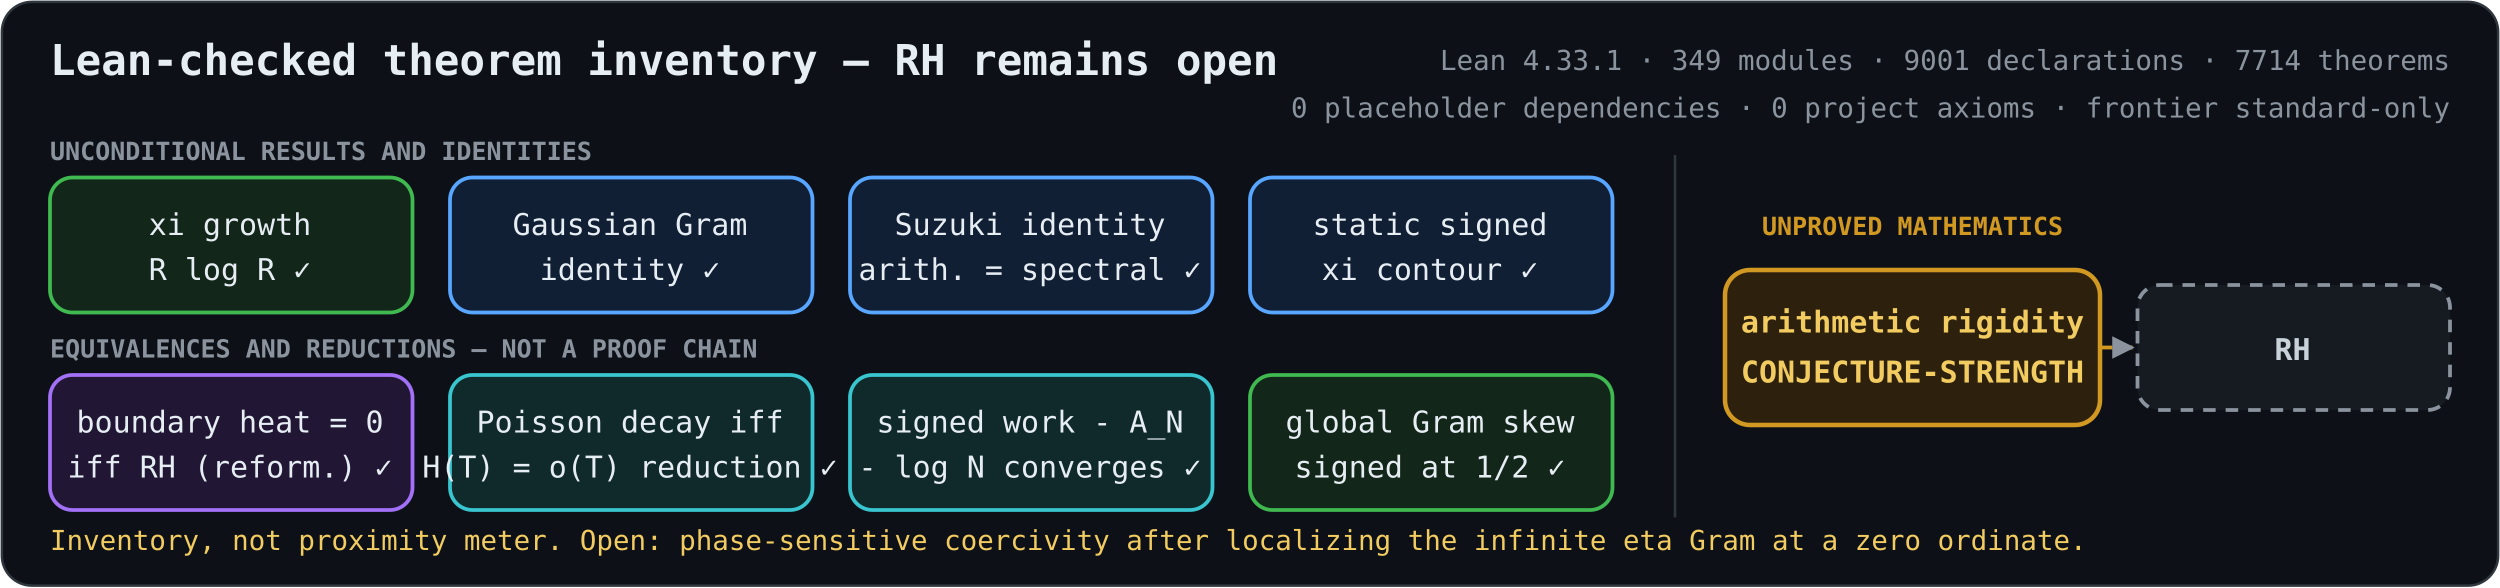
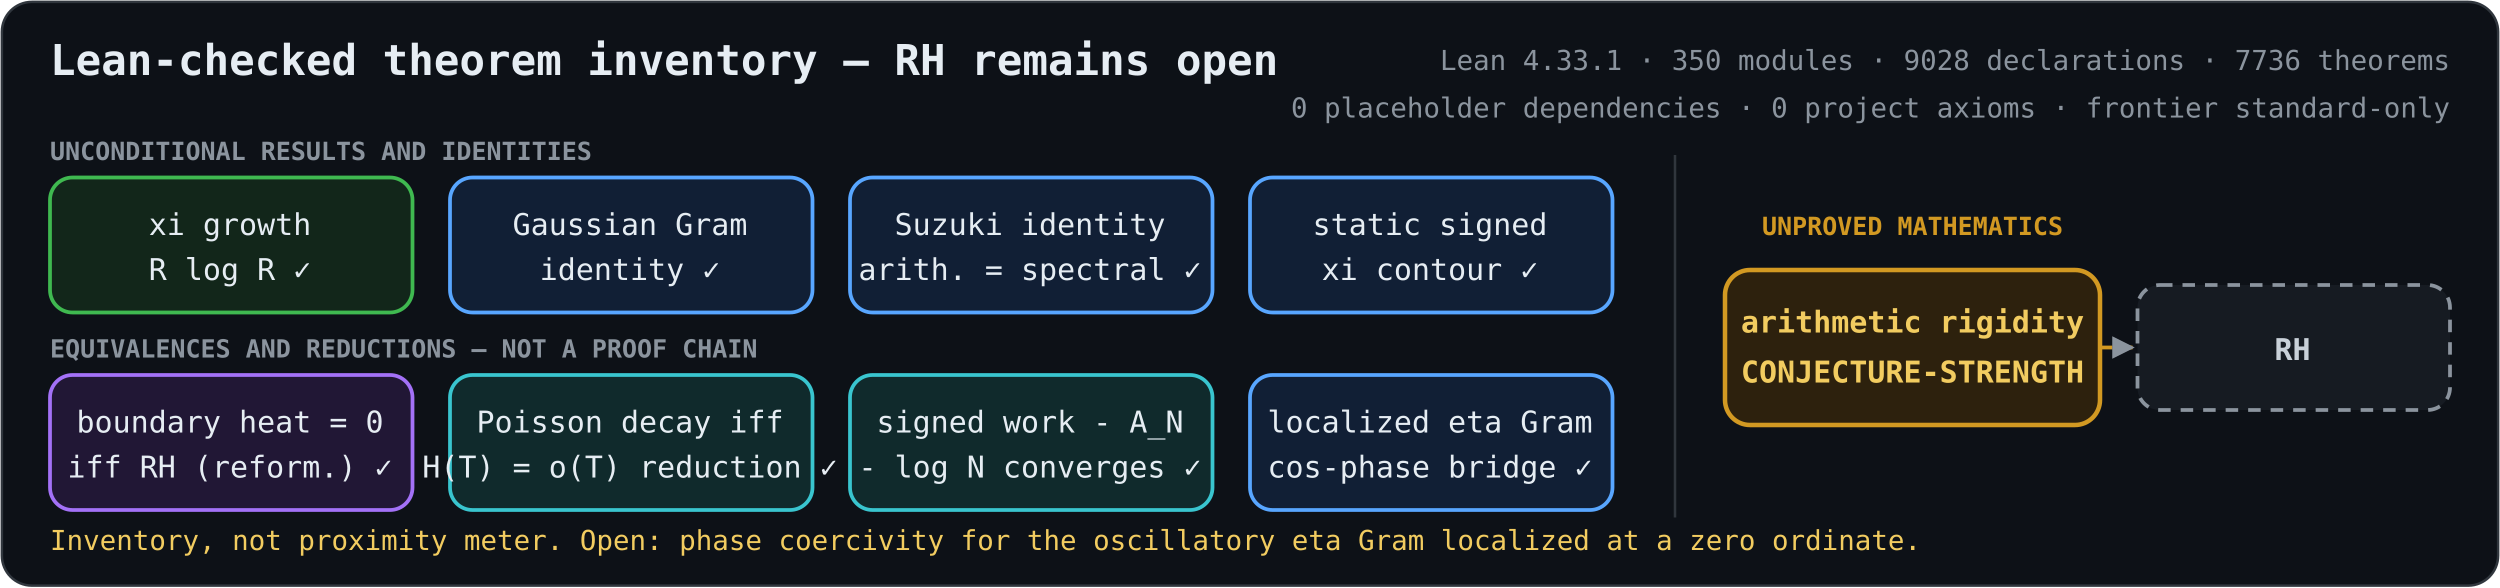
<svg xmlns="http://www.w3.org/2000/svg" role="img" aria-labelledby="title description" viewBox="0 0 1000 235">
  <defs>
    <marker id="arrow" viewBox="0 0 10 10" refX="9" refY="5" markerWidth="6" markerHeight="6" orient="auto-start-reverse">
      <path d="M 0 0 L 10 5 L 0 10 z" fill="#8b949e" />
    </marker>
    <style>
      .bg { fill: #0d1117; stroke: #30363d; }
      text { fill: #e6edf3; font-family: ui-monospace, SFMono-Regular, Menlo, Consolas, monospace; font-size: 12px; text-anchor: middle; }
      .heading { font-size: 17px; font-weight: 700; text-anchor: start; }
      .metrics { fill: #8b949e; font-size: 11px; text-anchor: end; }
      .proved rect { fill: #12261a; stroke: #3fb950; stroke-width: 1.5; }
      .proved.equivalence rect { fill: #211735; stroke: #a371f7; }
      .proved.bridge rect { fill: #111f35; stroke: #58a6ff; }
      .proved.reduction rect { fill: #102a2c; stroke: #39c5cf; }
      .open rect { fill: #2d210d; stroke: #d29922; stroke-width: 1.8; }
      .goal rect { fill: #161b22; stroke: #8b949e; stroke-width: 1.5; stroke-dasharray: 5 4; }
      .open text { fill: #f2cc60; font-weight: 700; }
      .goal text { fill: #c9d1d9; font-weight: 700; }
      .open-edge { fill: none; stroke: #d29922; stroke-width: 1.5; stroke-dasharray: 5 4; marker-end: url(#arrow); }
      .section { fill: #8b949e; font-size: 10px; font-weight: 700; text-anchor: start; }
      .gap-label { fill: #d29922; font-size: 10px; font-weight: 700; }
      .frontier { fill: #f2cc60; font-size: 11px; text-anchor: start; }
    </style>
  </defs>
  <rect class="bg" x="0.75" y="0.75" width="998.5" height="233.5" rx="12" />
  <text class="heading" x="20" y="30">Lean-checked theorem inventory — RH remains open</text>
-   <text class="metrics" x="980" y="28">Lean 4.33.1 · 349 modules · 9001 declarations · 7714 theorems</text>
+   <text class="metrics" x="980" y="28">Lean 4.33.1 · 350 modules · 9028 declarations · 7736 theorems</text>
  <text class="metrics" x="980" y="47">0 placeholder dependencies · 0 project axioms · frontier standard-only</text>
  <text class="section" x="20" y="64">UNCONDITIONAL RESULTS AND IDENTITIES</text>
  <text class="section" x="20" y="143">EQUIVALENCES AND REDUCTIONS — NOT A PROOF CHAIN</text>
  <line x1="670" y1="62" x2="670" y2="207" stroke="#30363d" />
  <text class="gap-label" x="765" y="94">UNPROVED MATHEMATICS</text>
  <path class="open-edge" d="M840 139 H853" />
  <g class="proved unconditional">
    <rect x="20" y="71" width="145" height="54" rx="9" />
    <text x="92" y="94">xi growth</text>
    <text x="92" y="112">R log R  ✓</text>
  </g>
  <g class="proved bridge">
    <rect x="180" y="71" width="145" height="54" rx="9" />
    <text x="252" y="94">Gaussian Gram</text>
    <text x="252" y="112">identity  ✓</text>
  </g>
  <g class="proved bridge">
    <rect x="340" y="71" width="145" height="54" rx="9" />
    <text x="412" y="94">Suzuki identity</text>
    <text x="412" y="112">arith. = spectral  ✓</text>
  </g>
  <g class="proved bridge">
    <rect x="500" y="71" width="145" height="54" rx="9" />
    <text x="572" y="94">static signed</text>
    <text x="572" y="112">xi contour  ✓</text>
  </g>
  <g class="proved equivalence">
    <rect x="20" y="150" width="145" height="54" rx="9" />
    <text x="92" y="173">boundary heat = 0</text>
    <text x="92" y="191">iff RH (reform.)  ✓</text>
  </g>
  <g class="proved reduction">
    <rect x="180" y="150" width="145" height="54" rx="9" />
    <text x="252" y="173">Poisson decay iff</text>
    <text x="252" y="191">H(T) = o(T) reduction  ✓</text>
  </g>
  <g class="proved reduction">
    <rect x="340" y="150" width="145" height="54" rx="9" />
    <text x="412" y="173">signed work - A_N</text>
    <text x="412" y="191">- log N converges  ✓</text>
  </g>
-   <g class="proved unconditional">
+   <g class="proved bridge">
    <rect x="500" y="150" width="145" height="54" rx="9" />
-     <text x="572" y="173">global Gram skew</text>
-     <text x="572" y="191">signed at 1/2  ✓</text>
+     <text x="572" y="173">localized eta Gram</text>
+     <text x="572" y="191">cos-phase bridge  ✓</text>
  </g>
  <g class="open">
    <rect x="690" y="108" width="150" height="62" rx="10" />
    <text x="765" y="133">arithmetic rigidity</text>
    <text x="765" y="153">CONJECTURE-STRENGTH</text>
  </g>
  <g class="goal">
    <rect x="855" y="114" width="125" height="50" rx="9" />
    <text x="917" y="144">RH</text>
  </g>
-   <text class="frontier" x="20" y="220">Inventory, not proximity meter. Open: phase-sensitive coercivity after localizing the infinite eta Gram at a zero ordinate.</text>
+   <text class="frontier" x="20" y="220">Inventory, not proximity meter. Open: phase coercivity for the oscillatory eta Gram localized at a zero ordinate.</text>
</svg>
